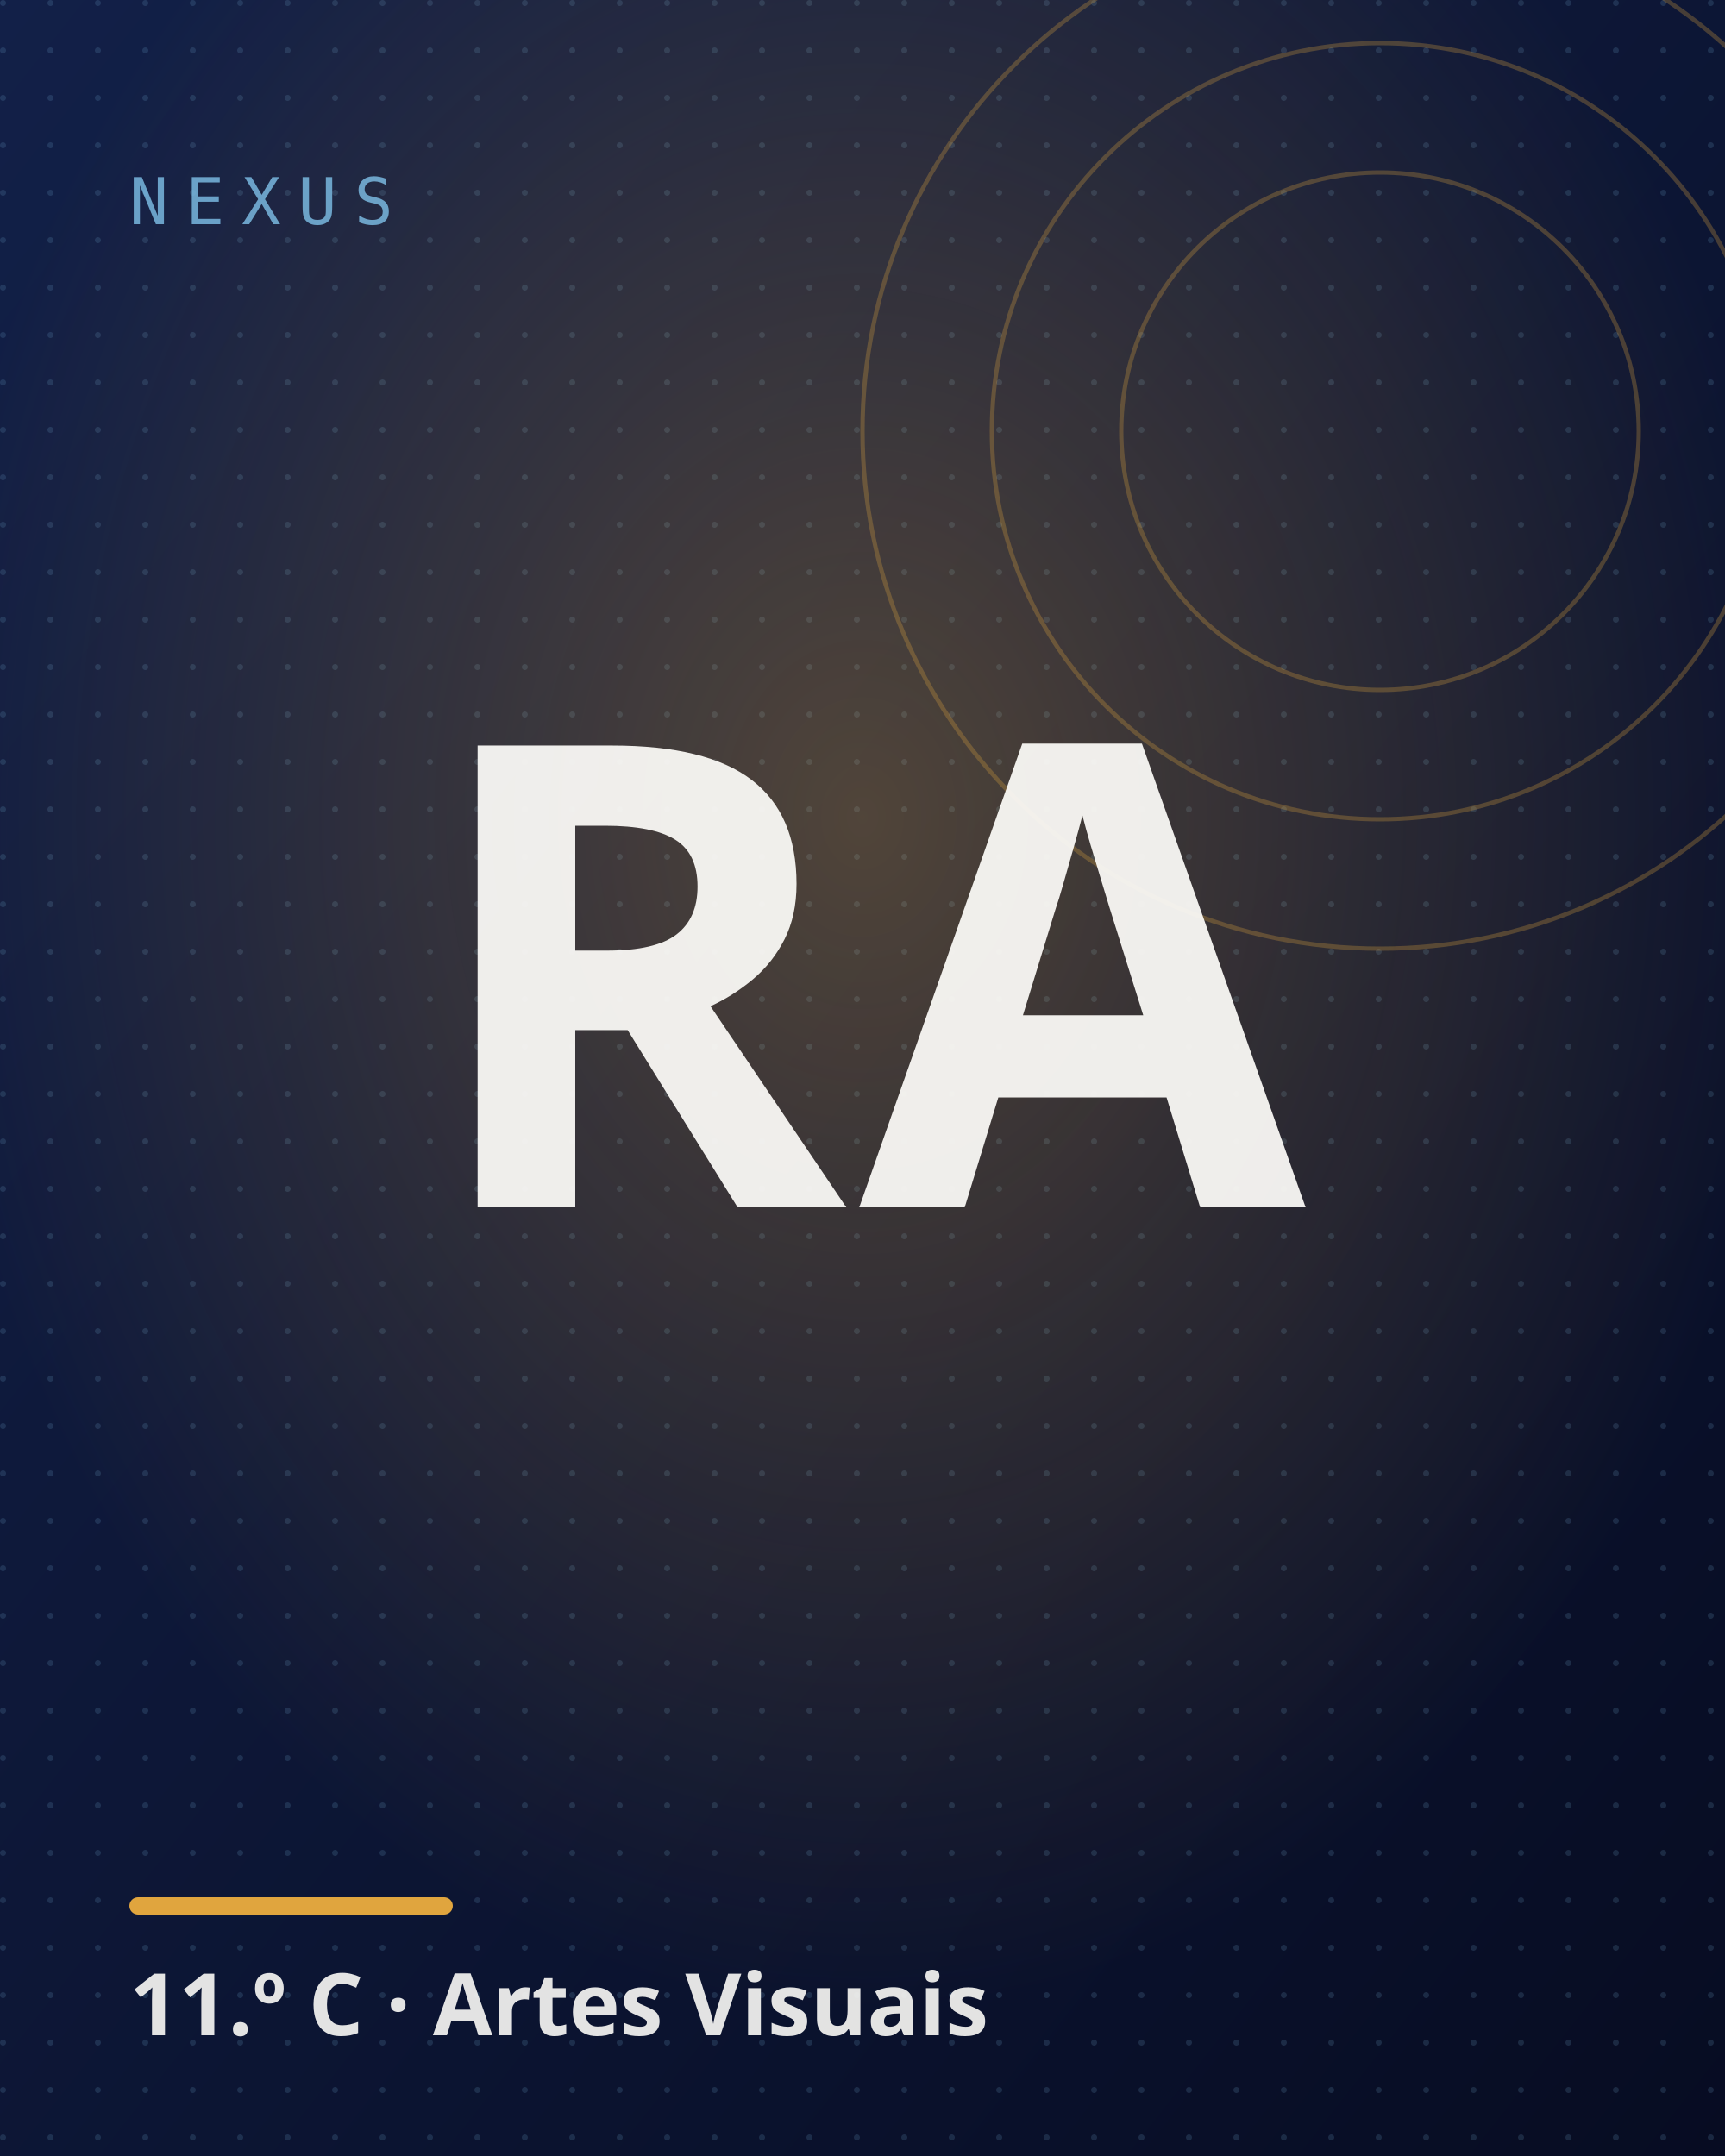
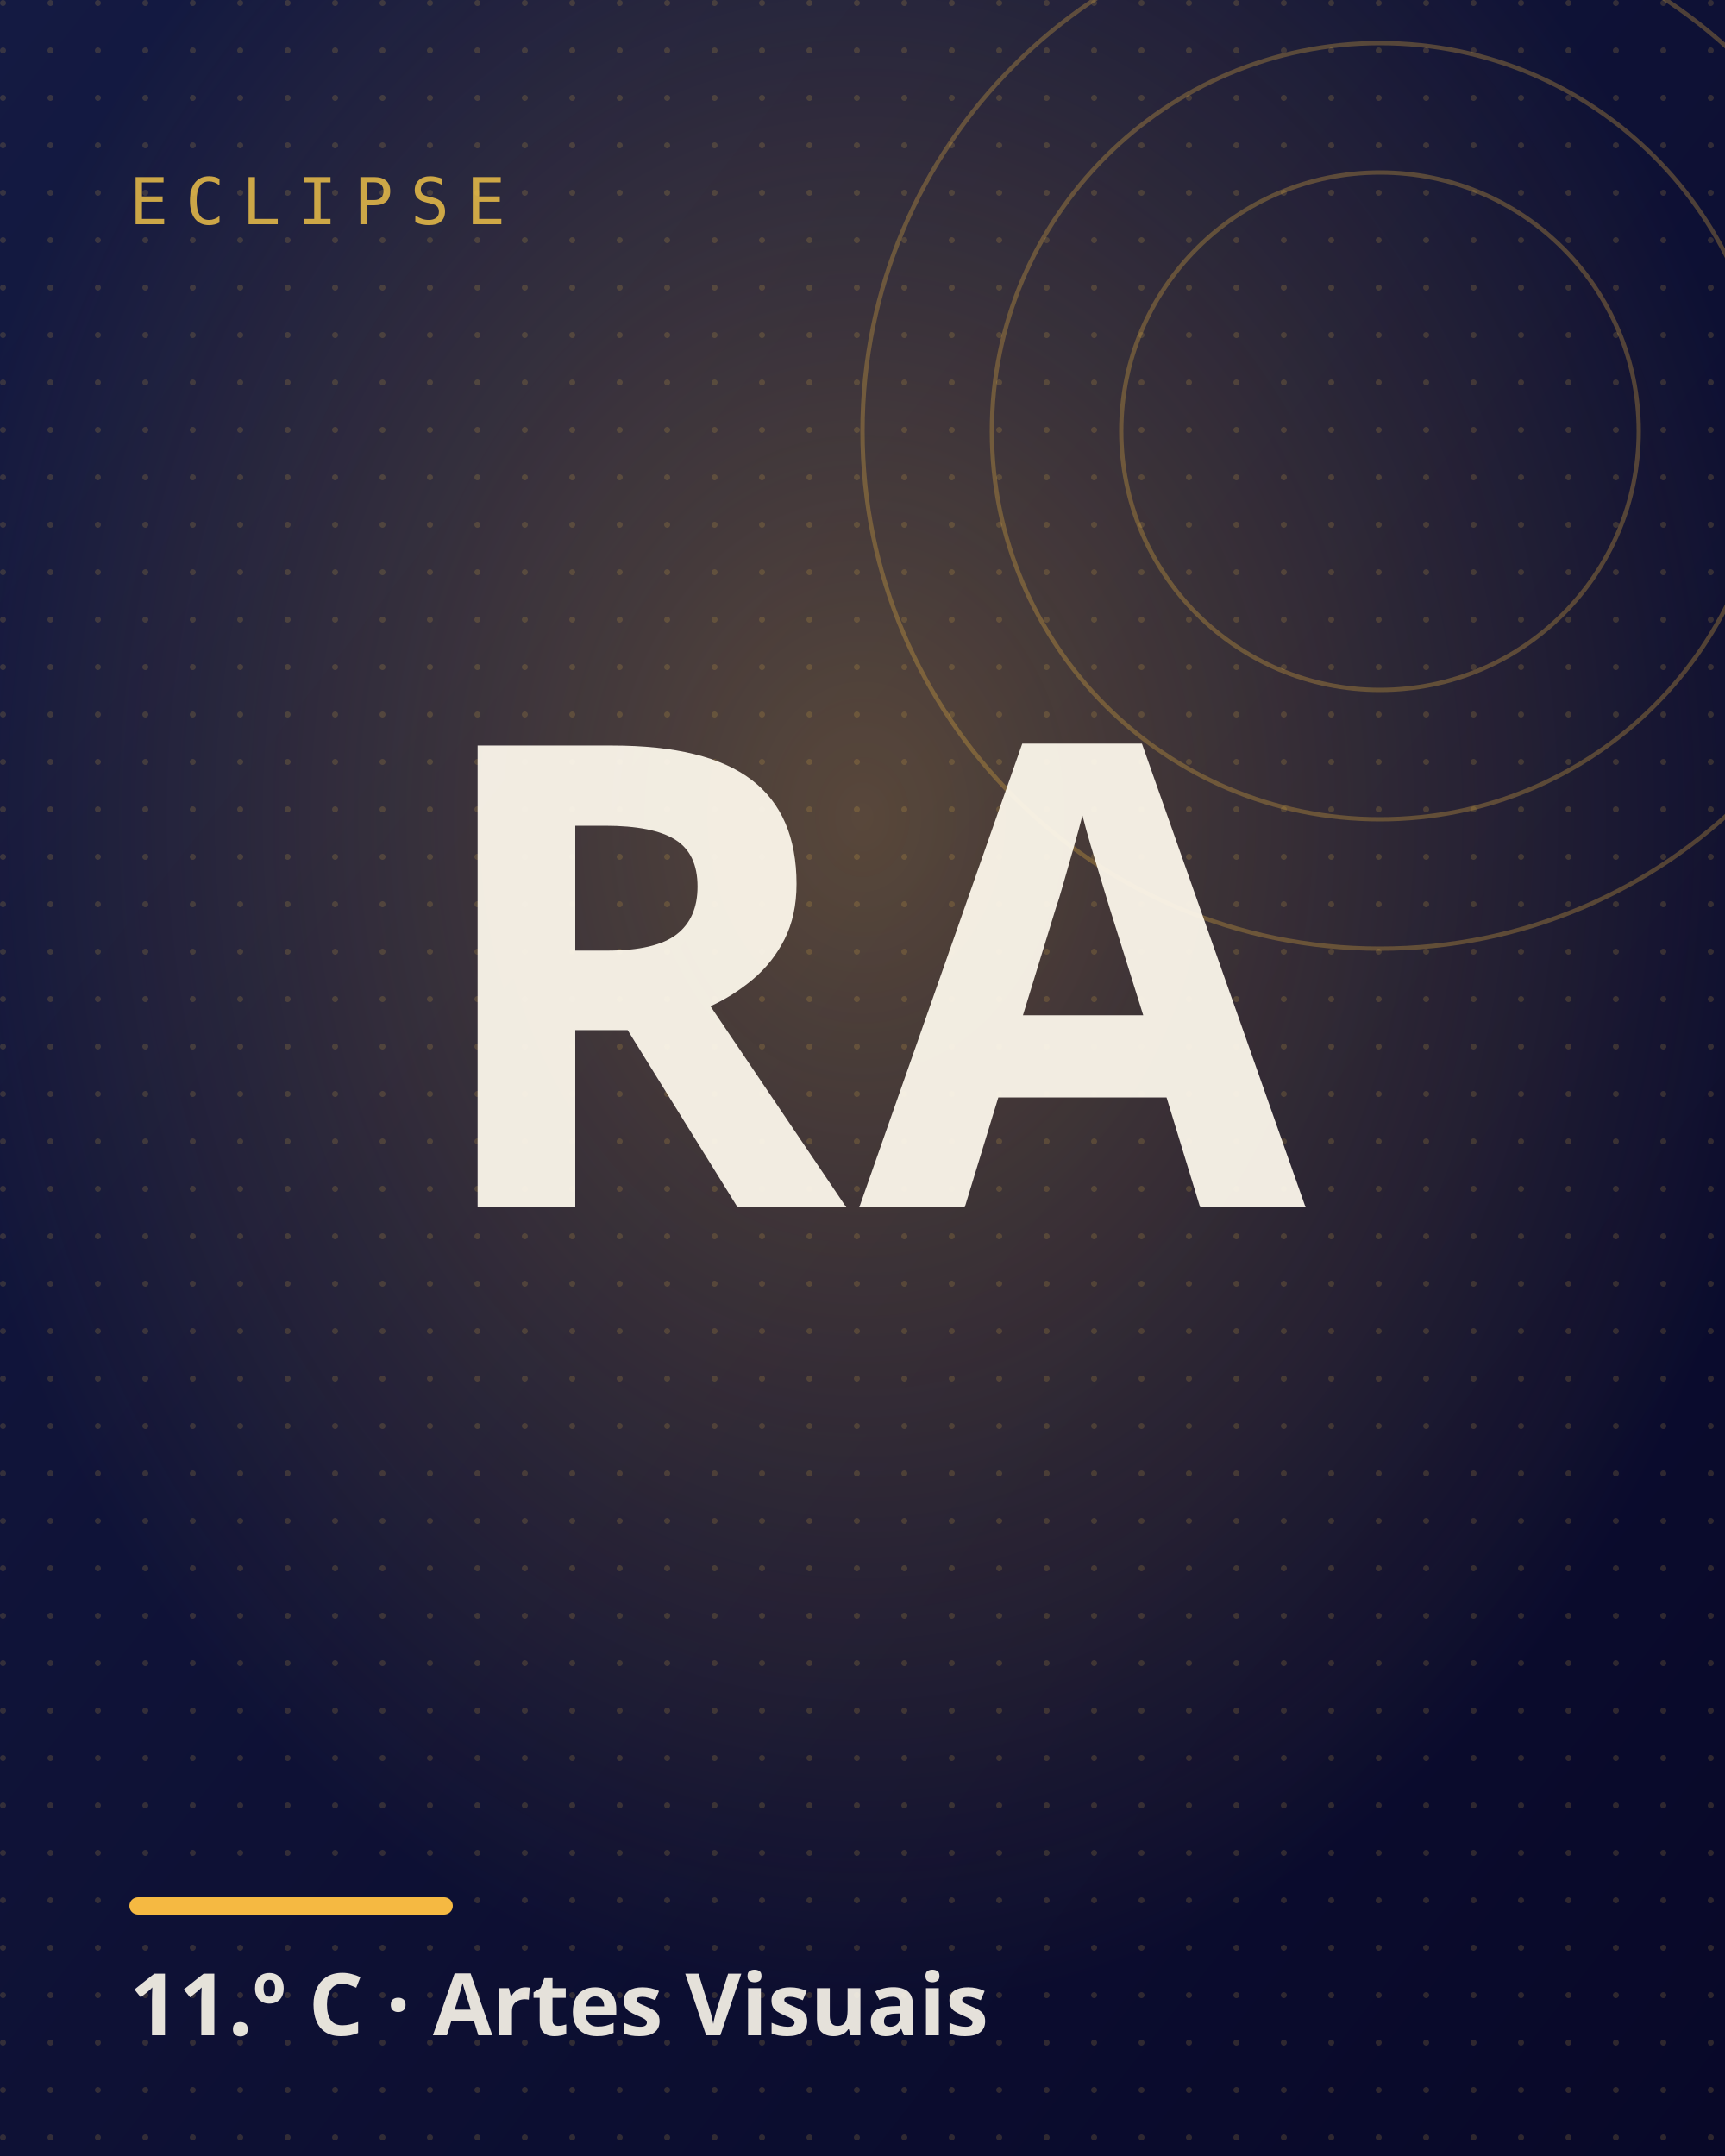
<svg xmlns="http://www.w3.org/2000/svg" viewBox="0 0 800 1000" role="img" aria-label="Retrato de Rodrigo Aleixo">
  <defs>
    <linearGradient id="bg" x1="0" y1="0" x2="1" y2="1">
-       <stop offset="0" stop-color="#122048" />
-       <stop offset="1" stop-color="#070c22" />
+       <stop offset="0" stop-color="#141a42" />
+       <stop offset="1" stop-color="#080828" />
    </linearGradient>
    <radialGradient id="glow" cx="50%" cy="38%" r="55%">
-       <stop offset="0" stop-color="#e0a53e" stop-opacity="0.32" />
-       <stop offset="1" stop-color="#e0a53e" stop-opacity="0" />
+       <stop offset="0" stop-color="#f5b942" stop-opacity="0.32" />
+       <stop offset="1" stop-color="#f5b942" stop-opacity="0" />
    </radialGradient>
    <pattern id="dots" width="22" height="22" patternUnits="userSpaceOnUse">
-       <circle cx="1.4" cy="1.4" r="1.4" fill="#7ec1e8" opacity="0.16" />
+       <circle cx="1.4" cy="1.4" r="1.4" fill="#f8c848" opacity="0.16" />
    </pattern>
  </defs>
  <rect width="800" height="1000" fill="url(#bg)" />
  <rect width="800" height="1000" fill="url(#dots)" />
  <rect width="800" height="1000" fill="url(#glow)" />
-   <g fill="none" stroke="#e0a53e" stroke-opacity="0.28" stroke-width="2">
+   <g fill="none" stroke="#f5b942" stroke-opacity="0.28" stroke-width="2">
    <circle cx="640" cy="200" r="120" />
    <circle cx="640" cy="200" r="180" />
    <circle cx="640" cy="200" r="240" />
  </g>
-   <text x="60" y="104" font-family="ui-monospace, Consolas, monospace" font-size="30" letter-spacing="8" fill="#7ec1e8" opacity="0.8">NEXUS</text>
-   <text x="400" y="560" text-anchor="middle" font-family="Outfit, Segoe UI, sans-serif" font-weight="800" font-size="300" letter-spacing="6" fill="#fbfaf6" opacity="0.94">RA</text>
-   <rect x="60" y="880" width="150" height="8" rx="4" fill="#e0a53e" />
-   <text x="60" y="944" font-family="Outfit, Segoe UI, sans-serif" font-weight="600" font-size="40" fill="#fbfaf6" opacity="0.9">11.º C · Artes Visuais</text>
+   <text x="60" y="104" font-family="ui-monospace, Consolas, monospace" font-size="30" letter-spacing="8" fill="#f8c848" opacity="0.8">ECLIPSE</text>
+   <text x="400" y="560" text-anchor="middle" font-family="Outfit, Segoe UI, sans-serif" font-weight="800" font-size="300" letter-spacing="6" fill="#fdf8ec" opacity="0.94">RA</text>
+   <rect x="60" y="880" width="150" height="8" rx="4" fill="#f5b942" />
+   <text x="60" y="944" font-family="Outfit, Segoe UI, sans-serif" font-weight="600" font-size="40" fill="#fdf8ec" opacity="0.9">11.º C · Artes Visuais</text>
</svg>
